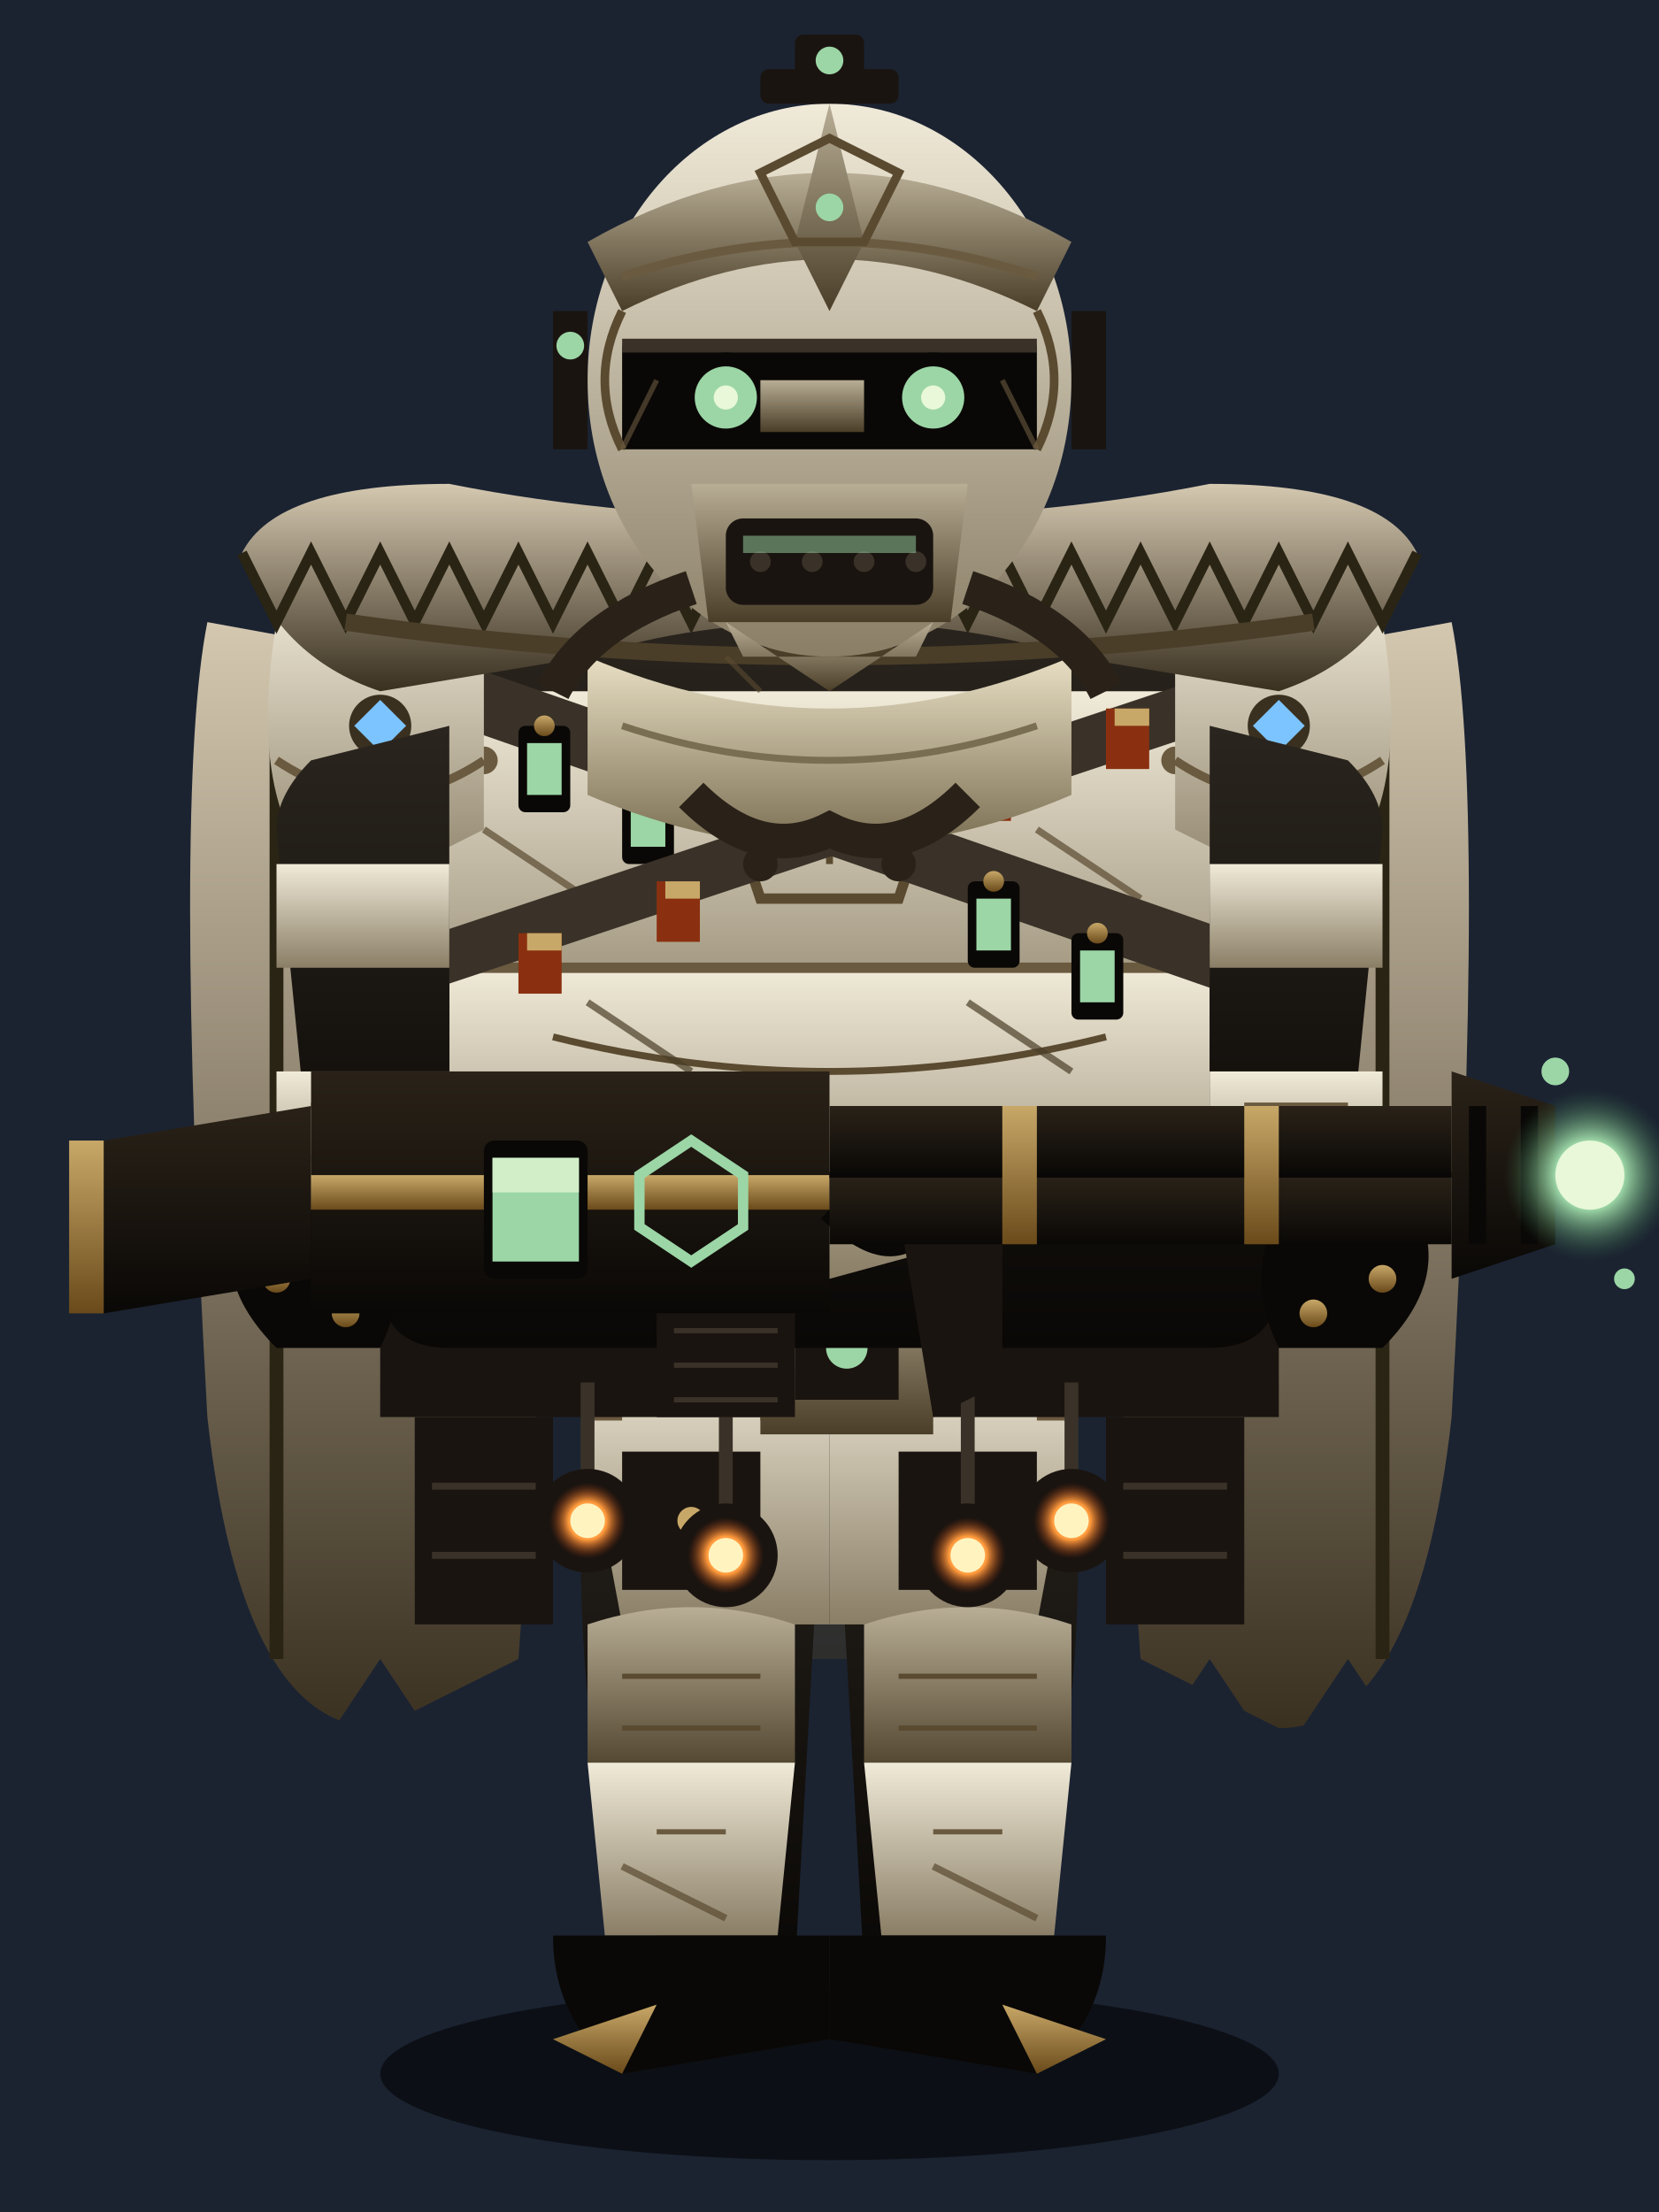
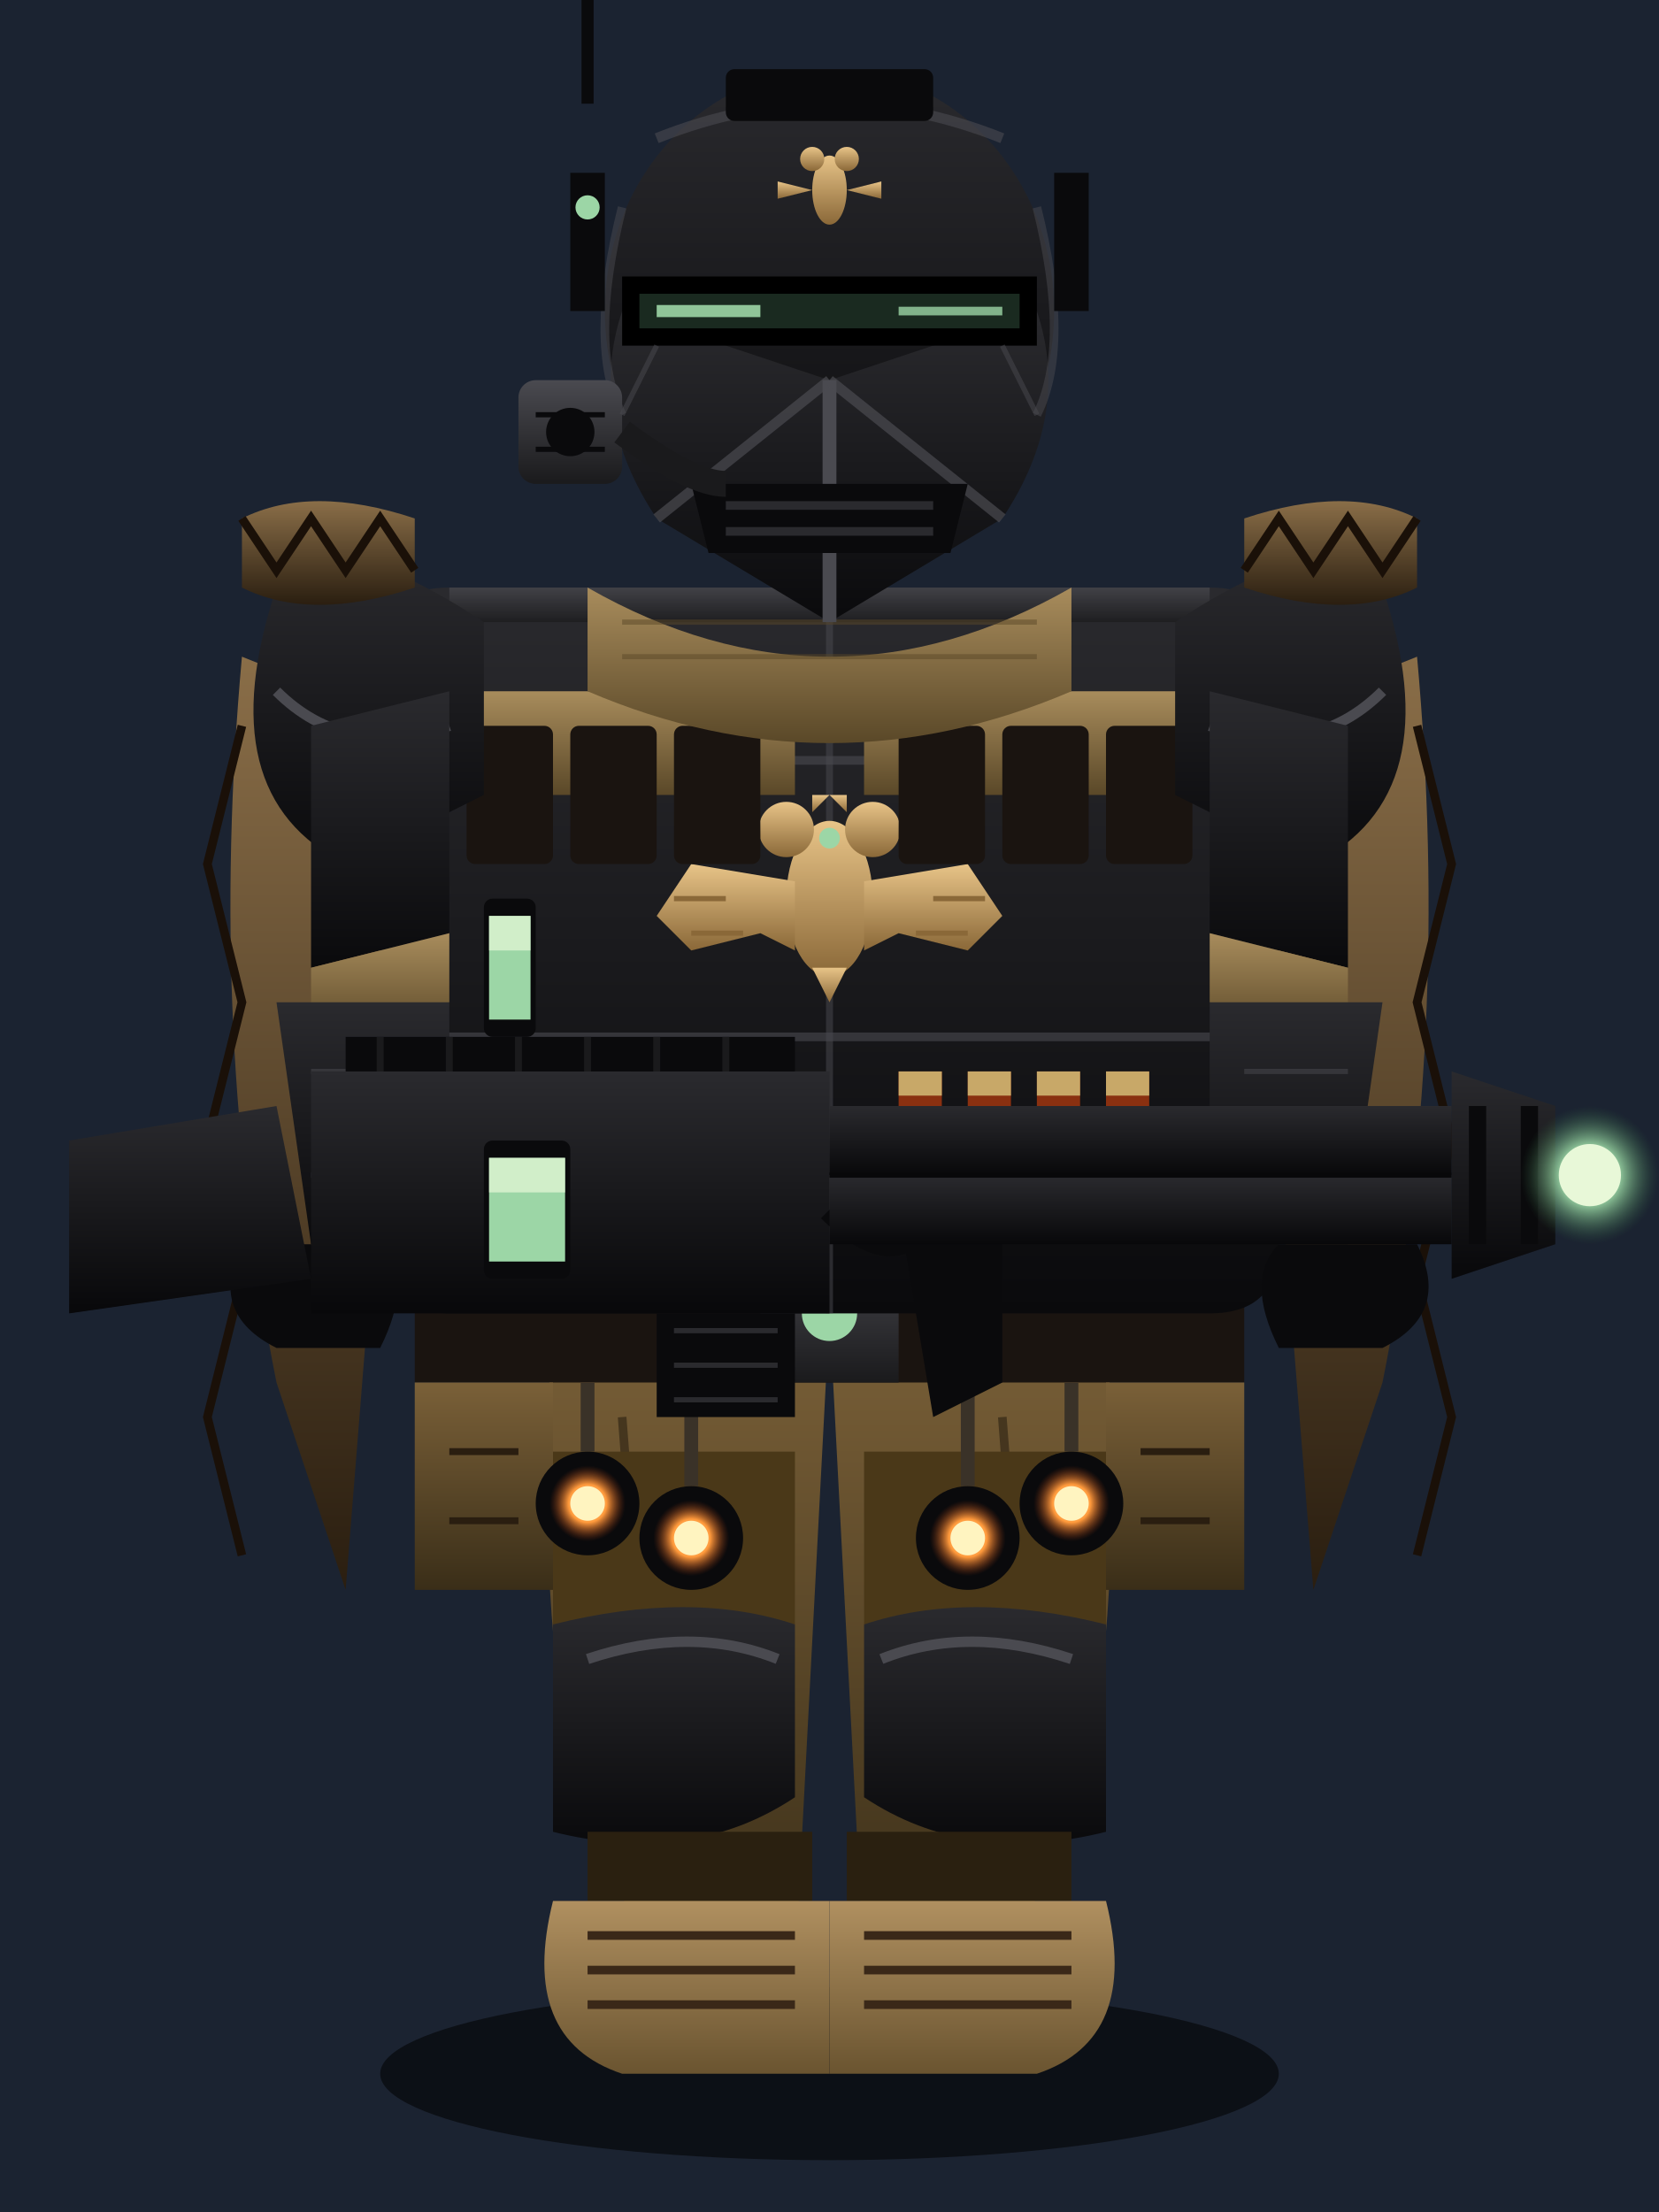
<svg xmlns="http://www.w3.org/2000/svg" viewBox="0 0 96 128">
  <defs>
-     <linearGradient id="s-bone" x1="0" x2="0" y1="0" y2="1">
-       <stop offset="0" stop-color="#f0ead8" />
-       <stop offset="1" stop-color="#8a7e66" />
-     </linearGradient>
-     <linearGradient id="s-bone-dark" x1="0" x2="0" y1="0" y2="1">
-       <stop offset="0" stop-color="#b8ad95" />
-       <stop offset="1" stop-color="#4a3e28" />
+     <linearGradient id="s-plate" x1="0" x2="0" y1="0" y2="1">
+       <stop offset="0" stop-color="#2a2a2e" />
+       <stop offset="1" stop-color="#0a0a0c" />
+     </linearGradient>
+     <linearGradient id="s-plate-hl" x1="0" x2="0" y1="0" y2="1">
+       <stop offset="0" stop-color="#4a4a50" />
+       <stop offset="1" stop-color="#1a1a1c" />
+     </linearGradient>
+     <linearGradient id="s-tan" x1="0" x2="0" y1="0" y2="1">
+       <stop offset="0" stop-color="#a88c5c" />
+       <stop offset="1" stop-color="#5a4828" />
+     </linearGradient>
+     <linearGradient id="s-tan-dark" x1="0" x2="0" y1="0" y2="1">
+       <stop offset="0" stop-color="#7a6038" />
+       <stop offset="1" stop-color="#3a2e18" />
+     </linearGradient>
+     <linearGradient id="s-boot" x1="0" x2="0" y1="0" y2="1">
+       <stop offset="0" stop-color="#b09060" />
+       <stop offset="1" stop-color="#6a5430" />
+     </linearGradient>
+     <linearGradient id="s-gold" x1="0" x2="0" y1="0" y2="1">
+       <stop offset="0" stop-color="#e8c488" />
+       <stop offset="1" stop-color="#8a6838" />
    </linearGradient>
    <linearGradient id="s-fur" x1="0" x2="0" y1="0" y2="1">
-       <stop offset="0" stop-color="#d4c8b0" />
-       <stop offset="1" stop-color="#3a3020" />
-     </linearGradient>
-     <linearGradient id="s-scarf" x1="0" x2="0" y1="0" y2="1">
-       <stop offset="0" stop-color="#e8dfc4" />
-       <stop offset="1" stop-color="#7a6e52" />
-     </linearGradient>
-     <linearGradient id="s-under" x1="0" x2="0" y1="0" y2="1">
-       <stop offset="0" stop-color="#2a251e" />
-       <stop offset="1" stop-color="#0a0806" />
-     </linearGradient>
-     <linearGradient id="s-brass" x1="0" x2="0" y1="0" y2="1">
-       <stop offset="0" stop-color="#c8a868" />
-       <stop offset="1" stop-color="#6a4a1a" />
+       <stop offset="0" stop-color="#8a6e48" />
+       <stop offset="1" stop-color="#2a1e10" />
    </linearGradient>
    <linearGradient id="s-gun" x1="0" x2="0" y1="0" y2="1">
-       <stop offset="0" stop-color="#2a2218" />
-       <stop offset="1" stop-color="#0a0806" />
+       <stop offset="0" stop-color="#2a2a2e" />
+       <stop offset="1" stop-color="#08080a" />
    </linearGradient>
    <radialGradient id="s-alch" cx=".5" cy=".5" r=".5">
      <stop offset="0" stop-color="#e8f8d8" />
      <stop offset=".4" stop-color="#9cd6a6" />
      <stop offset="1" stop-color="#2a5a3a" stop-opacity="0" />
    </radialGradient>
    <radialGradient id="s-ember" cx=".5" cy=".5" r=".5">
      <stop offset="0" stop-color="#fff4c0" />
      <stop offset=".5" stop-color="#ff9a3c" />
      <stop offset="1" stop-color="#8a3010" stop-opacity="0" />
    </radialGradient>
  </defs>
  <rect width="96" height="128" fill="#1b2331" />
  <ellipse cx="48" cy="120" rx="26" ry="5" fill="#000" opacity=".55" />
-   <path d="M12 36 Q10 46 12 82 Q14 100 22 100 L30 96 L34 40 Z" fill="url(#s-fur)" />
-   <path d="M84 36 Q86 46 84 82 Q82 100 74 100 L66 96 L62 40 Z" fill="url(#s-fur)" />
-   <path d="M34 38 L62 38 L62 96 L34 96 Z" fill="url(#s-bone-dark)" opacity=".4" />
-   <path d="M14 94 L18 102 L22 96 L26 102 L30 96 L34 100 L34 104 L14 104 Z" fill="#1b2331" />
-   <path d="M62 96 L66 102 L70 96 L74 102 L78 96 L82 102 L84 96 L84 104 L62 104 Z" fill="#1b2331" />
-   <path d="M16 40 Q16 70 16 96" fill="none" stroke="#2a2414" stroke-width="0.8" />
-   <path d="M80 40 Q80 70 80 96" fill="none" stroke="#2a2414" stroke-width="0.8" />
-   <path d="M34 78 Q32 108 40 114 L46 114 L48 78 Z" fill="url(#s-under)" />
-   <path d="M62 78 Q64 108 56 114 L50 114 L48 78 Z" fill="url(#s-under)" />
-   <path d="M33 78 L48 78 L48 94 L36 94 Z" fill="url(#s-bone)" />
-   <path d="M63 78 L48 78 L48 94 L60 94 Z" fill="url(#s-bone)" />
-   <path d="M36 84 L44 84 L44 92 L36 92 Z" fill="#1a1410" />
-   <path d="M52 84 L60 84 L60 92 L52 92 Z" fill="#1a1410" />
-   <circle cx="40" cy="88" r="0.8" fill="#c8a868" />
-   <circle cx="56" cy="88" r="0.8" fill="#c8a868" />
-   <path d="M34 82 L36 82 M46 82 L44 82" stroke="#6a5a40" stroke-width="0.4" />
-   <path d="M62 82 L60 82 M50 82 L52 82" stroke="#6a5a40" stroke-width="0.4" />
-   <path d="M34 94 Q40 92 46 94 L46 102 Q40 104 34 102 Z" fill="url(#s-bone-dark)" />
-   <path d="M62 94 Q56 92 50 94 L50 102 Q56 104 62 102 Z" fill="url(#s-bone-dark)" />
-   <path d="M36 97 L44 97 M36 100 L44 100" stroke="#5a4a30" stroke-width="0.3" />
-   <path d="M52 97 L60 97 M52 100 L60 100" stroke="#5a4a30" stroke-width="0.3" />
-   <path d="M34 102 L46 102 L45 112 L35 112 Z" fill="url(#s-bone)" />
-   <path d="M62 102 L50 102 L51 112 L61 112 Z" fill="url(#s-bone)" />
-   <path d="M38 106 L42 106" stroke="#6a5a40" stroke-width="0.3" />
-   <path d="M54 106 L58 106" stroke="#6a5a40" stroke-width="0.3" />
-   <path d="M36 108 L42 111" stroke="#5a4a30" stroke-width="0.4" opacity=".7" />
-   <path d="M54 108 L60 111" stroke="#5a4a30" stroke-width="0.4" opacity=".7" />
-   <path d="M32 112 L48 112 L48 118 L36 120 Q32 117 32 112 Z" fill="#0a0806" />
-   <path d="M64 112 L48 112 L48 118 L60 120 Q64 117 64 112 Z" fill="#0a0806" />
-   <path d="M32 118 L38 116 L36 120 Z" fill="url(#s-brass)" />
-   <path d="M64 118 L58 116 L60 120 Z" fill="url(#s-brass)" />
-   <path d="M22 74 L74 74 L74 82 L22 82 Z" fill="#1a1410" />
-   <rect x="44" y="73" width="10" height="10" fill="url(#s-bone-dark)" />
-   <path d="M46 75 L52 75 L52 81 L46 81 Z" fill="#1a1410" />
-   <circle cx="49" cy="78" r="1.2" fill="#9cd6a6" />
-   <path d="M24 82 L32 82 L32 94 L24 94 Z" fill="#1a1410" />
-   <path d="M64 82 L72 82 L72 94 L64 94 Z" fill="#1a1410" />
-   <path d="M25 86 L31 86 M25 90 L31 90" stroke="#3a3228" stroke-width="0.4" />
-   <path d="M65 86 L71 86 M65 90 L71 90" stroke="#3a3228" stroke-width="0.4" />
-   <g>
-     <path d="M34 80 L34 86" stroke="#3a3228" stroke-width="0.8" />
-     <circle cx="34" cy="88" r="3" fill="#1a1410" />
-     <circle cx="34" cy="88" r="2.2" fill="url(#s-ember)" />
-     <circle cx="34" cy="88" r="1" fill="#fff4c0" />
-   </g>
-   <g>
-     <path d="M42 80 L42 88" stroke="#3a3228" stroke-width="0.8" />
-     <circle cx="42" cy="90" r="3" fill="#1a1410" />
-     <circle cx="42" cy="90" r="2.2" fill="url(#s-ember)" />
-     <circle cx="42" cy="90" r="1" fill="#fff4c0" />
-   </g>
-   <g>
-     <path d="M56 80 L56 88" stroke="#3a3228" stroke-width="0.8" />
-     <circle cx="56" cy="90" r="3" fill="#1a1410" />
-     <circle cx="56" cy="90" r="2.2" fill="url(#s-ember)" />
-     <circle cx="56" cy="90" r="1" fill="#fff4c0" />
-   </g>
-   <g>
-     <path d="M62 80 L62 86" stroke="#3a3228" stroke-width="0.8" />
-     <circle cx="62" cy="88" r="3" fill="#1a1410" />
-     <circle cx="62" cy="88" r="2.2" fill="url(#s-ember)" />
-     <circle cx="62" cy="88" r="1" fill="#fff4c0" />
-   </g>
-   <path d="M22 38 Q22 34 26 34 L70 34 Q74 34 74 38 L74 74 Q74 78 70 78 L26 78 Q22 78 22 74 Z" fill="url(#s-under)" />
-   <path d="M26 40 L70 40 Q72 40 72 42 L72 56 L48 62 L24 56 L24 42 Q24 40 26 40 Z" fill="url(#s-bone)" />
-   <path d="M26 56 L70 56 L70 68 L48 74 L26 68 Z" fill="url(#s-bone)" />
-   <path d="M24 56 L72 56" stroke="#6a5a40" stroke-width="0.6" />
-   <path d="M42 46 L46 42 L48 44 L50 42 L54 46 L52 52 L44 52 Z" fill="none" stroke="#5a4a30" stroke-width="0.6" />
-   <path d="M46 44 L46 50 M48 42 L48 50 M50 44 L50 50" stroke="#5a4a30" stroke-width="0.4" />
-   <circle cx="48" cy="48" r="1.3" fill="#9cd6a6" />
-   <circle cx="48" cy="48" r="0.6" fill="#e8f8d8" />
-   <path d="M32 60 Q48 64 64 60" fill="none" stroke="#5a4a30" stroke-width="0.4" />
-   <path d="M34 66 Q48 70 62 66" fill="none" stroke="#5a4a30" stroke-width="0.4" />
-   <circle cx="28" cy="44" r="0.8" fill="#6a5a40" />
-   <circle cx="68" cy="44" r="0.8" fill="#6a5a40" />
-   <circle cx="28" cy="54" r="0.8" fill="#6a5a40" />
-   <circle cx="68" cy="54" r="0.8" fill="#6a5a40" />
-   <circle cx="30" cy="66" r="0.8" fill="#6a5a40" />
-   <circle cx="66" cy="66" r="0.8" fill="#6a5a40" />
-   <path d="M28 48 L34 52" stroke="#5a4a30" stroke-width="0.4" opacity=".7" />
-   <path d="M60 48 L66 52" stroke="#5a4a30" stroke-width="0.4" opacity=".7" />
-   <path d="M34 58 L40 62" stroke="#4a3e28" stroke-width="0.4" opacity=".7" />
-   <path d="M56 58 L62 62" stroke="#4a3e28" stroke-width="0.4" opacity=".7" />
-   <path d="M36 70 L42 72" stroke="#3a3020" stroke-width="0.4" opacity=".6" />
-   <path d="M26 40 L72 56" stroke="#3a3228" stroke-width="3.5" />
-   <g>
-     <rect x="30" y="42" width="3" height="5" rx="0.4" fill="#0a0806" />
-     <rect x="30.5" y="43" width="2" height="3" fill="#9cd6a6" />
-     <circle cx="31.5" cy="42" r="0.6" fill="url(#s-brass)" />
-   </g>
-   <g>
-     <rect x="36" y="45" width="3" height="5" rx="0.4" fill="#0a0806" />
-     <rect x="36.5" y="46" width="2" height="3" fill="#9cd6a6" />
-     <circle cx="37.5" cy="45" r="0.6" fill="url(#s-brass)" />
-   </g>
-   <g>
-     <rect x="56" y="51" width="3" height="5" rx="0.4" fill="#0a0806" />
-     <rect x="56.5" y="52" width="2" height="3" fill="#9cd6a6" />
-     <circle cx="57.5" cy="51" r="0.6" fill="url(#s-brass)" />
-   </g>
-   <g>
-     <rect x="62" y="54" width="3" height="5" rx="0.4" fill="#0a0806" />
-     <rect x="62.5" y="55" width="2" height="3" fill="#9cd6a6" />
-     <circle cx="63.5" cy="54" r="0.6" fill="url(#s-brass)" />
-   </g>
-   <path d="M72 40 L24 56" stroke="#3a3228" stroke-width="3" />
-   <rect x="30" y="54" width="2.5" height="3.5" fill="#8a3010" />
-   <rect x="30.5" y="54" width="2" height="1" fill="#c8a868" />
-   <rect x="38" y="51" width="2.5" height="3.5" fill="#8a3010" />
-   <rect x="38.5" y="51" width="2" height="1" fill="#c8a868" />
-   <rect x="56" y="44" width="2.5" height="3.5" fill="#8a3010" />
-   <rect x="56.5" y="44" width="2" height="1" fill="#c8a868" />
-   <rect x="64" y="41" width="2.5" height="3.5" fill="#8a3010" />
-   <rect x="64.5" y="41" width="2" height="1" fill="#c8a868" />
-   <path d="M16 36 Q14 48 20 52 L28 48 L28 38 Q22 34 18 34 Q16 34 16 36 Z" fill="url(#s-bone)" />
-   <path d="M80 36 Q82 48 76 52 L68 48 L68 38 Q74 34 78 34 Q80 34 80 36 Z" fill="url(#s-bone)" />
-   <path d="M16 44 Q22 48 28 44" fill="none" stroke="#6a5a40" stroke-width="0.5" />
-   <path d="M80 44 Q74 48 68 44" fill="none" stroke="#6a5a40" stroke-width="0.5" />
-   <circle cx="22" cy="42" r="1.8" fill="#3a3020" />
-   <path d="M22 40.5 L23.5 42 L22 43.5 L20.5 42 Z" fill="#7cc4ff" />
-   <circle cx="74" cy="42" r="1.8" fill="#3a3020" />
-   <path d="M74 40.5 L75.5 42 L74 43.5 L72.5 42 Z" fill="#7cc4ff" />
-   <path d="M14 32 Q16 38 22 40 L34 38 Q40 36 48 36 Q56 36 62 38 L74 40 Q80 38 82 32            Q80 28 70 28 Q60 30 48 30 Q36 30 26 28 Q16 28 14 32 Z" fill="url(#s-fur)" />
-   <path d="M14 32 L16 36 L18 32 L20 36 L22 32 L24 36 L26 32 L28 36 L30 32 L32 36 L34 32            L36 36 L38 32 L40 36 L42 32 L44 36 L46 32 L48 36 L50 32 L52 36 L54 32 L56 36            L58 32 L60 36 L62 32 L64 36 L66 32 L68 36 L70 32 L72 36 L74 32 L76 36 L78 32 L80 36 L82 32" fill="none" stroke="#2a2414" stroke-width="0.6" />
-   <path d="M20 36 Q48 40 76 36" fill="none" stroke="#4a3e28" stroke-width="1" />
-   <path d="M34 38 Q48 44 62 38 L62 46 Q48 52 34 46 Z" fill="url(#s-scarf)" />
-   <path d="M36 42 Q48 46 60 42" fill="none" stroke="#7a6e52" stroke-width="0.4" />
-   <path d="M40 46 Q44 50 48 48 Q52 50 56 46" fill="none" stroke="#2a2218" stroke-width="2" />
-   <circle cx="44" cy="50" r="1" fill="#2a2218" />
-   <circle cx="52" cy="50" r="1" fill="#2a2218" />
-   <ellipse cx="48" cy="22" rx="14" ry="16" fill="url(#s-bone)" />
-   <path d="M34 14 Q48 6 62 14 L60 18 Q48 12 36 18 Z" fill="url(#s-bone-dark)" />
-   <path d="M36 16 Q48 12 60 16" fill="none" stroke="#6a5a40" stroke-width="0.5" />
-   <path d="M48 6 L50 14 L48 18 L46 14 Z" fill="url(#s-bone-dark)" />
-   <rect x="32" y="18" width="2" height="8" fill="#1a1410" />
-   <rect x="62" y="18" width="2" height="8" fill="#1a1410" />
-   <circle cx="33" cy="20" r="0.8" fill="#9cd6a6" />
-   <path d="M36 20 L60 20 L60 26 L36 26 Z" fill="#0a0806" />
-   <path d="M36 20 L60 20" stroke="#3a3228" stroke-width="0.8" />
-   <circle cx="42" cy="23" r="2.6" fill="#0a0806" />
-   <circle cx="42" cy="23" r="1.8" fill="#9cd6a6" />
-   <circle cx="42" cy="23" r="0.7" fill="#e8f8d8" />
-   <circle cx="54" cy="23" r="2.6" fill="#0a0806" />
-   <circle cx="54" cy="23" r="1.8" fill="#9cd6a6" />
-   <circle cx="54" cy="23" r="0.7" fill="#e8f8d8" />
-   <rect x="44" y="22" width="6" height="3" fill="url(#s-bone-dark)" />
-   <path d="M36 18 Q34 22 36 26" fill="none" stroke="#5a4a30" stroke-width="0.5" />
-   <path d="M60 18 Q62 22 60 26" fill="none" stroke="#5a4a30" stroke-width="0.5" />
-   <path d="M40 28 L56 28 L55 36 L41 36 Z" fill="url(#s-bone-dark)" />
-   <rect x="42" y="30" width="12" height="5" rx="1" fill="#1a1410" />
-   <circle cx="44" cy="32.5" r="0.6" fill="#3a3228" />
-   <circle cx="47" cy="32.5" r="0.6" fill="#3a3228" />
-   <circle cx="50" cy="32.5" r="0.6" fill="#3a3228" />
-   <circle cx="53" cy="32.5" r="0.6" fill="#3a3228" />
-   <rect x="43" y="31" width="10" height="1" fill="#9cd6a6" opacity=".5" />
-   <path d="M40 34 Q34 36 32 40" fill="none" stroke="#2a2218" stroke-width="2" />
-   <path d="M56 34 Q62 36 64 40" fill="none" stroke="#2a2218" stroke-width="2" />
-   <path d="M42 36 L48 40 L54 36 L53 38 L43 38 Z" fill="url(#s-bone-dark)" />
-   <path d="M44 10 L48 8 L52 10 L50 14 L46 14 Z" fill="none" stroke="#5a4a30" stroke-width="0.5" />
-   <circle cx="48" cy="12" r="0.8" fill="#9cd6a6" />
-   <rect x="44" y="4" width="8" height="2" rx="0.5" fill="#1a1410" />
-   <rect x="46" y="2" width="4" height="3" rx="0.5" fill="#1a1410" />
-   <circle cx="48" cy="3.5" r="0.8" fill="#9cd6a6" />
-   <path d="M38 22 L36 26" stroke="#6a5a40" stroke-width="0.3" opacity=".6" />
-   <path d="M58 22 L60 26" stroke="#6a5a40" stroke-width="0.3" opacity=".6" />
-   <path d="M42 38 L44 40" stroke="#5a4a30" stroke-width="0.3" opacity=".6" />
-   <path d="M18 44 Q16 46 16 48 L18 68 Q18 72 22 72 L26 70 L26 42 Z" fill="url(#s-under)" />
-   <path d="M78 44 Q80 46 80 48 L78 68 Q78 72 74 72 L70 70 L70 42 Z" fill="url(#s-under)" />
-   <path d="M16 50 L26 50 L26 56 L16 56 Z" fill="url(#s-bone)" />
-   <path d="M80 50 L70 50 L70 56 L80 56 Z" fill="url(#s-bone)" />
-   <path d="M16 62 L26 62 L26 70 L16 70 Z" fill="url(#s-bone)" />
-   <path d="M80 62 L70 62 L70 70 L80 70 Z" fill="url(#s-bone)" />
-   <path d="M18 64 L24 64 M18 67 L24 67" stroke="#6a5a40" stroke-width="0.4" />
-   <path d="M72 64 L78 64 M72 67 L78 67" stroke="#6a5a40" stroke-width="0.4" />
-   <path d="M14 70 Q12 74 16 78 L22 78 Q24 74 22 70 Z" fill="#0a0806" />
-   <path d="M82 70 Q84 74 80 78 L74 78 Q72 74 74 70 Z" fill="#0a0806" />
-   <circle cx="16" cy="74" r="0.8" fill="url(#s-brass)" />
-   <circle cx="20" cy="76" r="0.8" fill="url(#s-brass)" />
-   <circle cx="80" cy="74" r="0.8" fill="url(#s-brass)" />
-   <circle cx="76" cy="76" r="0.8" fill="url(#s-brass)" />
-   <path d="M6 66 L18 64 L18 74 L6 76 Z" fill="url(#s-gun)" />
-   <rect x="4" y="66" width="2" height="10" fill="url(#s-brass)" />
+   <path d="M14 38 Q12 60 16 80 L20 92 L24 42 Z" fill="url(#s-fur)" />
+   <path d="M82 38 Q84 60 80 80 L76 92 L72 42 Z" fill="url(#s-fur)" />
+   <path d="M14 42 L12 50 L14 58 L12 66 L14 74 L12 82 L14 90" fill="none" stroke="#1a1008" stroke-width="0.5" />
+   <path d="M82 42 L84 50 L82 58 L84 66 L82 74 L84 82 L82 90" fill="none" stroke="#1a1008" stroke-width="0.5" />
+   <path d="M32 76 Q30 108 40 114 L46 114 L48 76 Z" fill="url(#s-tan-dark)" />
+   <path d="M64 76 Q66 108 56 114 L50 114 L48 76 Z" fill="url(#s-tan-dark)" />
+   <path d="M36 82 L38 108" stroke="#2a2010" stroke-width="0.5" opacity=".6" />
+   <path d="M58 82 L60 108" stroke="#2a2010" stroke-width="0.5" opacity=".6" />
+   <path d="M32 84 L46 84 L46 94 L32 94 Z" fill="#4a3818" />
+   <path d="M64 84 L50 84 L50 94 L64 94 Z" fill="#4a3818" />
+   <path d="M32 94 Q40 92 46 94 L46 104 Q40 108 32 106 Z" fill="url(#s-plate)" />
+   <path d="M64 94 Q56 92 50 94 L50 104 Q56 108 64 106 Z" fill="url(#s-plate)" />
+   <path d="M34 96 Q40 94 45 96" fill="none" stroke="#4a4a50" stroke-width="0.6" />
+   <path d="M62 96 Q56 94 51 96" fill="none" stroke="#4a4a50" stroke-width="0.6" />
+   <path d="M34 106 L47 106 L47 110 L34 110 Z" fill="#2a2010" />
+   <path d="M62 106 L49 106 L49 110 L62 110 Z" fill="#2a2010" />
+   <path d="M32 110 Q30 118 36 120 L48 120 L48 110 Z" fill="url(#s-boot)" />
+   <path d="M64 110 Q66 118 60 120 L48 120 L48 110 Z" fill="url(#s-boot)" />
+   <path d="M34 112 L46 112 M34 114 L46 114 M34 116 L46 116" stroke="#3a2818" stroke-width="0.5" />
+   <path d="M50 112 L62 112 M50 114 L62 114 M50 116 L62 116" stroke="#3a2818" stroke-width="0.5" />
+   <path d="M24 72 L72 72 L72 80 L24 80 Z" fill="#1a1410" />
+   <rect x="44" y="72" width="8" height="8" fill="url(#s-plate-hl)" />
+   <circle cx="48" cy="76" r="1.6" fill="#9cd6a6" />
+   <path d="M24 80 L32 80 L32 92 L24 92 Z" fill="url(#s-tan-dark)" />
+   <path d="M64 80 L72 80 L72 92 L64 92 Z" fill="url(#s-tan-dark)" />
+   <path d="M26 84 L30 84 M26 88 L30 88" stroke="#2a1e10" stroke-width="0.4" />
+   <path d="M66 84 L70 84 M66 88 L70 88" stroke="#2a1e10" stroke-width="0.4" />
+   <g>
+     <path d="M34 80 L34 84" stroke="#3a3228" stroke-width="0.8" />
+     <circle cx="34" cy="87" r="3" fill="#0a0a0c" />
+     <circle cx="34" cy="87" r="2.2" fill="url(#s-ember)" />
+     <circle cx="34" cy="87" r="1" fill="#fff4c0" />
+   </g>
+   <g>
+     <path d="M40 80 L40 86" stroke="#3a3228" stroke-width="0.8" />
+     <circle cx="40" cy="89" r="3" fill="#0a0a0c" />
+     <circle cx="40" cy="89" r="2.2" fill="url(#s-ember)" />
+     <circle cx="40" cy="89" r="1" fill="#fff4c0" />
+   </g>
+   <g>
+     <path d="M56 80 L56 86" stroke="#3a3228" stroke-width="0.8" />
+     <circle cx="56" cy="89" r="3" fill="#0a0a0c" />
+     <circle cx="56" cy="89" r="2.2" fill="url(#s-ember)" />
+     <circle cx="56" cy="89" r="1" fill="#fff4c0" />
+   </g>
+   <g>
+     <path d="M62 80 L62 84" stroke="#3a3228" stroke-width="0.8" />
+     <circle cx="62" cy="87" r="3" fill="#0a0a0c" />
+     <circle cx="62" cy="87" r="2.2" fill="url(#s-ember)" />
+     <circle cx="62" cy="87" r="1" fill="#fff4c0" />
+   </g>
+   <path d="M22 38 Q22 34 26 34 L70 34 Q74 34 74 38 L74 72 Q74 76 70 76 L26 76 Q22 76 22 72 Z" fill="url(#s-plate)" />
+   <path d="M26 34 L70 34 L70 36 L26 36 Z" fill="url(#s-plate-hl)" opacity=".7" />
+   <path d="M22 44 L74 44" stroke="#4a4a50" stroke-width="0.5" opacity=".6" />
+   <path d="M22 60 L74 60" stroke="#4a4a50" stroke-width="0.5" opacity=".6" />
+   <path d="M48 34 L48 76" stroke="#4a4a50" stroke-width="0.4" opacity=".5" />
+   <g transform="translate(48 52)">
+     <ellipse cx="0" cy="0" rx="2.5" ry="4.5" fill="url(#s-gold)" />
+     <circle cx="-2.5" cy="-4" r="1.6" fill="url(#s-gold)" />
+     <circle cx="2.5" cy="-4" r="1.6" fill="url(#s-gold)" />
+     <path d="M-4 -4.5 L-5 -4 L-4 -3.5 Z" fill="url(#s-gold)" />
+     <path d="M4 -4.5 L5 -4 L4 -3.5 Z" fill="url(#s-gold)" />
+     <path d="M-2 -1 L-8 -2 L-10 1 L-8 3 L-4 2 L-2 3 Z" fill="url(#s-gold)" />
+     <path d="M2 -1 L8 -2 L10 1 L8 3 L4 2 L2 3 Z" fill="url(#s-gold)" />
+     <path d="M-9 0 L-6 0 M-8 2 L-5 2" stroke="#8a6838" stroke-width="0.3" />
+     <path d="M9 0 L6 0 M8 2 L5 2" stroke="#8a6838" stroke-width="0.3" />
+     <path d="M-1 4 L0 6 L1 4 Z" fill="url(#s-gold)" />
+     <path d="M-1 -6 L-1 -5 L0 -6 L1 -5 L1 -6 Z" fill="url(#s-gold)" />
+     <circle cx="0" cy="-3.5" r="0.6" fill="#9cd6a6" />
+   </g>
+   <path d="M26 40 L46 40 L46 46 L26 46 Z" fill="url(#s-tan)" />
+   <path d="M50 40 L70 40 L70 46 L50 46 Z" fill="url(#s-tan)" />
+   <rect x="27" y="42" width="5" height="8" rx="0.5" fill="#1a1410" />
+   <rect x="33" y="42" width="5" height="8" rx="0.5" fill="#1a1410" />
+   <rect x="39" y="42" width="5" height="8" rx="0.5" fill="#1a1410" />
+   <rect x="52" y="42" width="5" height="8" rx="0.5" fill="#1a1410" />
+   <rect x="58" y="42" width="5" height="8" rx="0.5" fill="#1a1410" />
+   <rect x="64" y="42" width="5" height="8" rx="0.5" fill="#1a1410" />
+   <g>
+     <rect x="30" y="62" width="2.5" height="5" fill="#8a3010" />
+     <rect x="30" y="62" width="2.5" height="1.4" fill="#c8a868" />
+   </g>
+   <g>
+     <rect x="34" y="62" width="2.5" height="5" fill="#8a3010" />
+     <rect x="34" y="62" width="2.5" height="1.4" fill="#c8a868" />
+   </g>
+   <g>
+     <rect x="38" y="62" width="2.5" height="5" fill="#8a3010" />
+     <rect x="38" y="62" width="2.5" height="1.4" fill="#c8a868" />
+   </g>
+   <g>
+     <rect x="42" y="62" width="2.5" height="5" fill="#8a3010" />
+     <rect x="42" y="62" width="2.5" height="1.4" fill="#c8a868" />
+   </g>
+   <g>
+     <rect x="52" y="62" width="2.5" height="5" fill="#8a3010" />
+     <rect x="52" y="62" width="2.5" height="1.4" fill="#c8a868" />
+   </g>
+   <g>
+     <rect x="56" y="62" width="2.5" height="5" fill="#8a3010" />
+     <rect x="56" y="62" width="2.5" height="1.4" fill="#c8a868" />
+   </g>
+   <g>
+     <rect x="60" y="62" width="2.5" height="5" fill="#8a3010" />
+     <rect x="60" y="62" width="2.5" height="1.4" fill="#c8a868" />
+   </g>
+   <g>
+     <rect x="64" y="62" width="2.5" height="5" fill="#8a3010" />
+     <rect x="64" y="62" width="2.5" height="1.4" fill="#c8a868" />
+   </g>
+   <rect x="28" y="52" width="3" height="8" rx="0.5" fill="#0a0a0c" />
+   <rect x="28.3" y="53" width="2.4" height="6" fill="#9cd6a6" />
+   <rect x="28.3" y="53" width="2.4" height="2" fill="#e8f8d8" opacity=".7" />
+   <path d="M16 34 Q12 46 20 50 L28 46 L28 36 Q22 32 18 32 Q16 32 16 34 Z" fill="url(#s-plate)" />
+   <path d="M80 34 Q84 46 76 50 L68 46 L68 36 Q74 32 78 32 Q80 32 80 34 Z" fill="url(#s-plate)" />
+   <path d="M16 40 Q20 44 26 42" fill="none" stroke="#4a4a50" stroke-width="0.6" />
+   <path d="M80 40 Q76 44 70 42" fill="none" stroke="#4a4a50" stroke-width="0.6" />
+   <circle cx="22" cy="44" r="1.6" fill="#0a0a0c" />
+   <path d="M22 43 L21 45 L22 45.5 L23 45 Z" fill="url(#s-gold)" />
+   <circle cx="74" cy="44" r="1.6" fill="#0a0a0c" />
+   <path d="M74 43 L73 45 L74 45.5 L75 45 Z" fill="url(#s-gold)" />
+   <path d="M14 34 Q18 36 24 34 L24 30 Q18 28 14 30 Z" fill="url(#s-fur)" />
+   <path d="M82 34 Q78 36 72 34 L72 30 Q78 28 82 30 Z" fill="url(#s-fur)" />
+   <path d="M14 30 L16 33 L18 30 L20 33 L22 30 L24 33" fill="none" stroke="#1a1008" stroke-width="0.5" />
+   <path d="M72 33 L74 30 L76 33 L78 30 L80 33 L82 30" fill="none" stroke="#1a1008" stroke-width="0.5" />
+   <path d="M34 34 Q48 42 62 34 L62 40 Q48 46 34 40 Z" fill="url(#s-tan)" />
+   <path d="M36 36 L60 36 M36 38 L60 38" stroke="#5a4828" stroke-width="0.3" opacity=".5" />
+   <ellipse cx="48" cy="18" rx="13" ry="14" fill="url(#s-plate)" />
+   <path d="M36 18 Q34 24 38 30 L48 36 L58 30 Q62 24 60 18 L48 22 Z" fill="url(#s-plate)" />
+   <path d="M48 22 L48 36" stroke="#4a4a50" stroke-width="0.8" />
+   <path d="M38 30 L48 22" stroke="#4a4a50" stroke-width="0.6" opacity=".7" />
+   <path d="M58 30 L48 22" stroke="#4a4a50" stroke-width="0.6" opacity=".7" />
+   <path d="M38 8 Q48 4 58 8" fill="none" stroke="#4a4a50" stroke-width="0.6" opacity=".6" />
+   <path d="M36 12 Q34 20 36 24" fill="none" stroke="#4a4a50" stroke-width="0.5" opacity=".5" />
+   <path d="M60 12 Q62 20 60 24" fill="none" stroke="#4a4a50" stroke-width="0.5" opacity=".5" />
+   <path d="M36 16 L60 16 L60 20 L36 20 Z" fill="#000" />
+   <rect x="37" y="17" width="22" height="2" fill="#1a2a20" />
+   <path d="M38 18 L44 18" stroke="#9cd6a6" stroke-width="0.7" opacity=".9" />
+   <path d="M52 18 L58 18" stroke="#9cd6a6" stroke-width="0.5" opacity=".8" />
+   <path d="M40 28 L56 28 L55 32 L41 32 Z" fill="#0a0a0c" />
+   <rect x="42" y="29" width="12" height="0.5" fill="#2a2a2e" />
+   <rect x="42" y="30.5" width="12" height="0.5" fill="#2a2a2e" />
+   <rect x="30" y="22" width="6" height="6" rx="1" fill="url(#s-plate-hl)" />
+   <circle cx="33" cy="25" r="1.4" fill="#0a0a0c" />
+   <path d="M31 24 L35 24 M31 26 L35 26" stroke="#0a0a0c" stroke-width="0.3" />
+   <path d="M36 25 Q40 28 42 28" fill="none" stroke="#1a1a1c" stroke-width="1.5" />
+   <rect x="33" y="10" width="2" height="8" fill="#0a0a0c" />
+   <rect x="61" y="10" width="2" height="8" fill="#0a0a0c" />
+   <path d="M34 6 L34 -2" stroke="#0a0a0c" stroke-width="0.7" />
+   <circle cx="34" cy="12" r="0.7" fill="#9cd6a6" />
+   <rect x="42" y="4" width="12" height="3" rx="0.5" fill="#0a0a0c" />
+   <g transform="translate(48 11)">
+     <ellipse cx="0" cy="0" rx="1" ry="2" fill="url(#s-gold)" />
+     <circle cx="-1" cy="-1.8" r="0.7" fill="url(#s-gold)" />
+     <circle cx="1" cy="-1.8" r="0.7" fill="url(#s-gold)" />
+     <path d="M-1 0 L-3 -0.5 L-3 0.5 Z" fill="url(#s-gold)" />
+     <path d="M1 0 L3 -0.5 L3 0.5 Z" fill="url(#s-gold)" />
+   </g>
+   <path d="M38 20 L36 24" stroke="#4a4a50" stroke-width="0.3" opacity=".5" />
+   <path d="M58 20 L60 24" stroke="#4a4a50" stroke-width="0.3" opacity=".5" />
+   <path d="M18 42 L26 40 L26 54 L18 56 Z" fill="url(#s-plate)" />
+   <path d="M78 42 L70 40 L70 54 L78 56 Z" fill="url(#s-plate)" />
+   <path d="M18 56 L26 54 L26 58 L18 60 Z" fill="url(#s-tan)" />
+   <path d="M78 56 L70 54 L70 58 L78 60 Z" fill="url(#s-tan)" />
+   <path d="M16 58 L26 58 L26 72 L18 72 Z" fill="url(#s-plate)" />
+   <path d="M80 58 L70 58 L70 72 L78 72 Z" fill="url(#s-plate)" />
+   <path d="M18 62 L24 62 M18 68 L24 68" stroke="#4a4a50" stroke-width="0.3" opacity=".5" />
+   <path d="M72 62 L78 62 M72 68 L78 68" stroke="#4a4a50" stroke-width="0.3" opacity=".5" />
+   <path d="M14 72 Q12 76 16 78 L22 78 Q24 74 22 72 Z" fill="#0a0a0c" />
+   <path d="M82 72 Q84 76 80 78 L74 78 Q72 74 74 72 Z" fill="#0a0a0c" />
+   <path d="M4 66 L16 64 L18 74 L4 76 Z" fill="url(#s-gun)" />
  <path d="M18 62 L48 62 L48 76 L18 76 Z" fill="url(#s-gun)" />
-   <rect x="18" y="68" width="30" height="2" fill="url(#s-brass)" />
-   <rect x="28" y="66" width="6" height="8" rx="0.6" fill="#0a0806" />
-   <rect x="28.5" y="67" width="5" height="6" fill="#9cd6a6" />
-   <rect x="28.5" y="67" width="5" height="2" fill="#e8f8d8" opacity=".7" />
-   <path d="M40 66 L43 68 L43 71 L40 73 L37 71 L37 68 Z" fill="none" stroke="#9cd6a6" stroke-width="0.6" />
-   <path d="M38 76 L46 76 L46 82 L38 82 Z" fill="#1a1410" />
-   <path d="M39 77 L45 77 M39 79 L45 79 M39 81 L45 81" stroke="#3a3228" stroke-width="0.3" />
-   <path d="M48 70 Q52 74 54 70" fill="none" stroke="#0a0806" stroke-width="1.4" />
-   <path d="M52 70 L58 70 L58 80 L54 82 Z" fill="#1a1410" />
+   <rect x="28" y="66" width="5" height="8" rx="0.5" fill="#0a0a0c" />
+   <rect x="28.3" y="67" width="4.4" height="6" fill="#9cd6a6" />
+   <rect x="28.3" y="67" width="4.4" height="2" fill="#e8f8d8" opacity=".7" />
+   <rect x="20" y="60" width="26" height="2" fill="#0a0a0c" />
+   <path d="M22 60 L22 62 M26 60 L26 62 M30 60 L30 62 M34 60 L34 62 M38 60 L38 62 M42 60 L42 62" stroke="#1a1a1c" stroke-width="0.4" />
+   <path d="M38 76 L46 76 L46 82 L38 82 Z" fill="#0a0a0c" />
+   <path d="M39 77 L45 77 M39 79 L45 79 M39 81 L45 81" stroke="#2a2a2e" stroke-width="0.3" />
+   <path d="M48 70 Q52 74 54 70" fill="none" stroke="#0a0a0c" stroke-width="1.4" />
+   <path d="M52 70 L58 70 L58 80 L54 82 Z" fill="#0a0a0c" />
  <rect x="48" y="64" width="36" height="4" fill="url(#s-gun)" />
  <rect x="48" y="68" width="36" height="4" fill="url(#s-gun)" />
-   <path d="M48 68 L84 68" stroke="#0a0806" stroke-width="0.3" />
-   <rect x="58" y="64" width="2" height="8" fill="url(#s-brass)" />
-   <rect x="72" y="64" width="2" height="8" fill="url(#s-brass)" />
+   <path d="M48 68 L84 68" stroke="#08080a" stroke-width="0.3" />
  <path d="M84 62 L90 64 L90 72 L84 74 Z" fill="url(#s-gun)" />
-   <rect x="85" y="64" width="1" height="8" fill="#0a0806" />
-   <rect x="88" y="64" width="1" height="8" fill="#0a0806" />
-   <circle cx="92" cy="68" r="5" fill="url(#s-alch)" />
-   <circle cx="92" cy="68" r="2" fill="#e8f8d8" />
-   <circle cx="90" cy="62" r="0.8" fill="#9cd6a6" />
-   <circle cx="94" cy="74" r="0.6" fill="#9cd6a6" />
+   <rect x="85" y="64" width="1" height="8" fill="#0a0a0c" />
+   <rect x="88" y="64" width="1" height="8" fill="#0a0a0c" />
+   <circle cx="92" cy="68" r="4" fill="url(#s-alch)" />
+   <circle cx="92" cy="68" r="1.8" fill="#e8f8d8" />
</svg>
